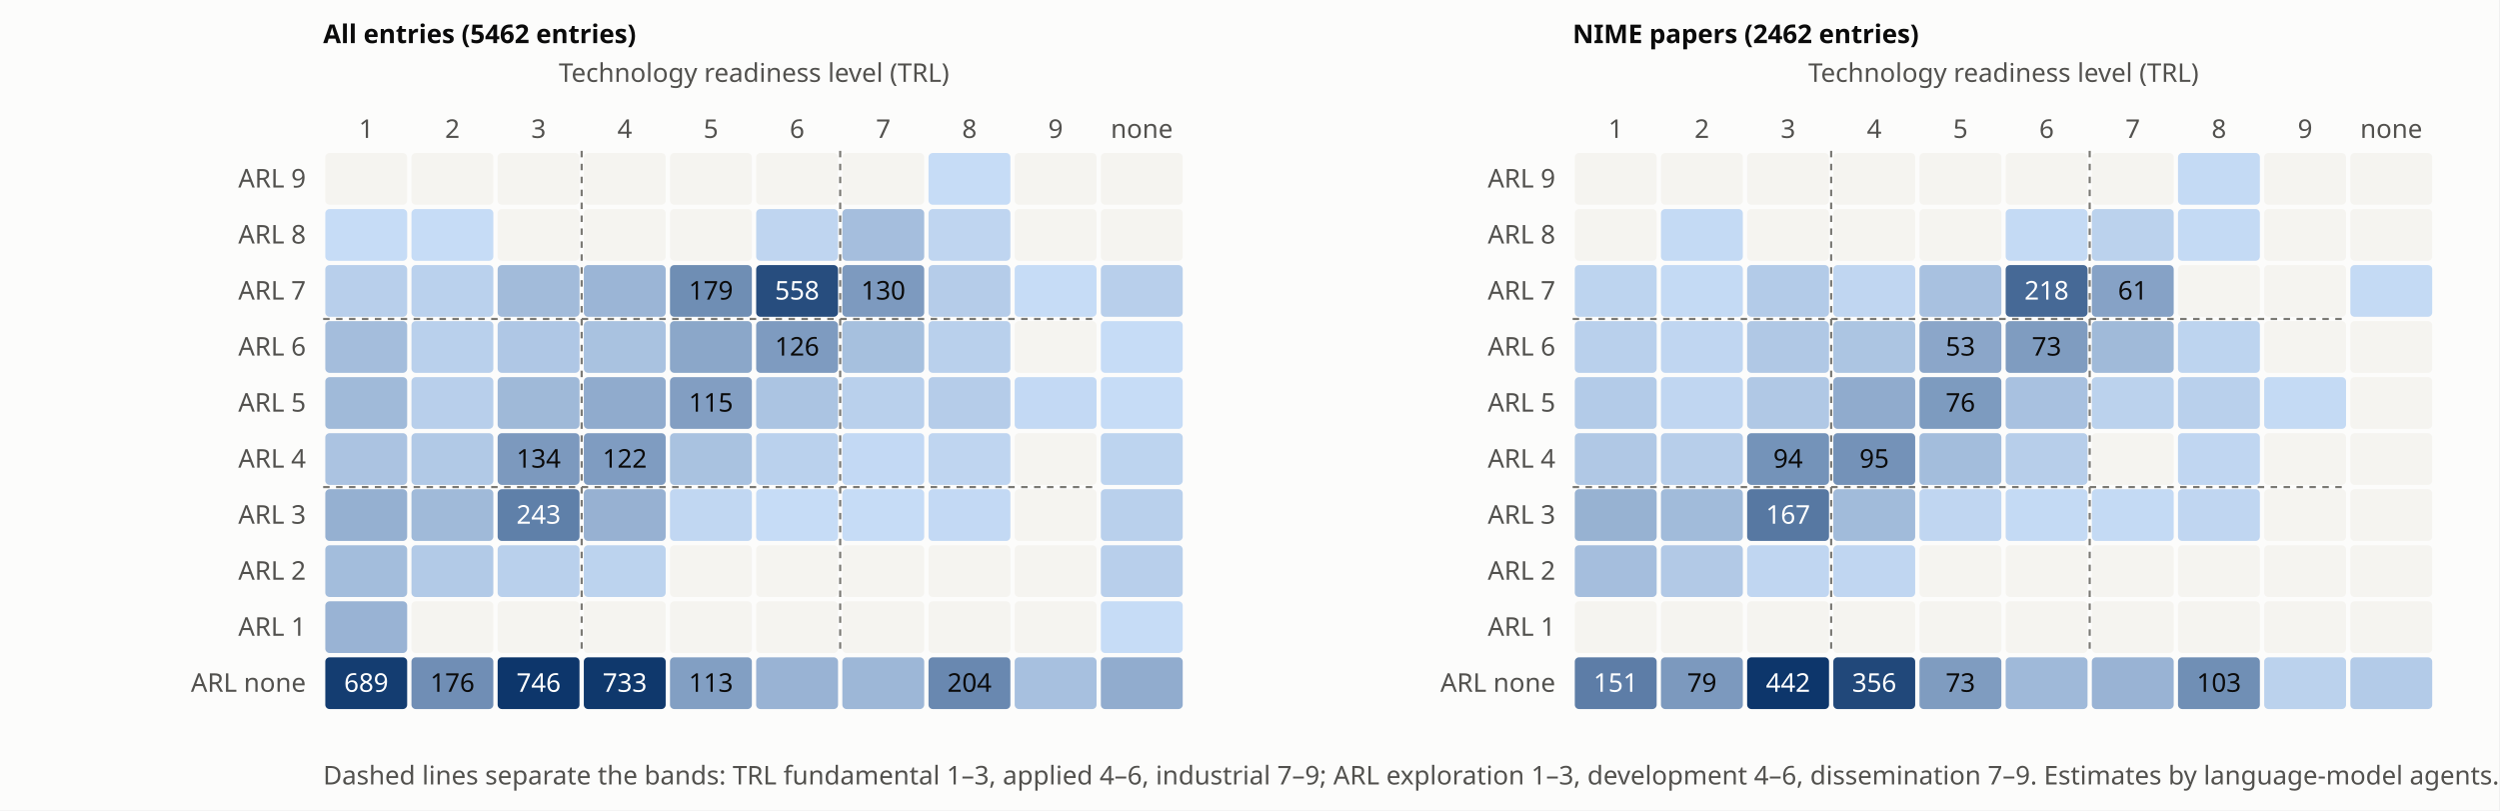
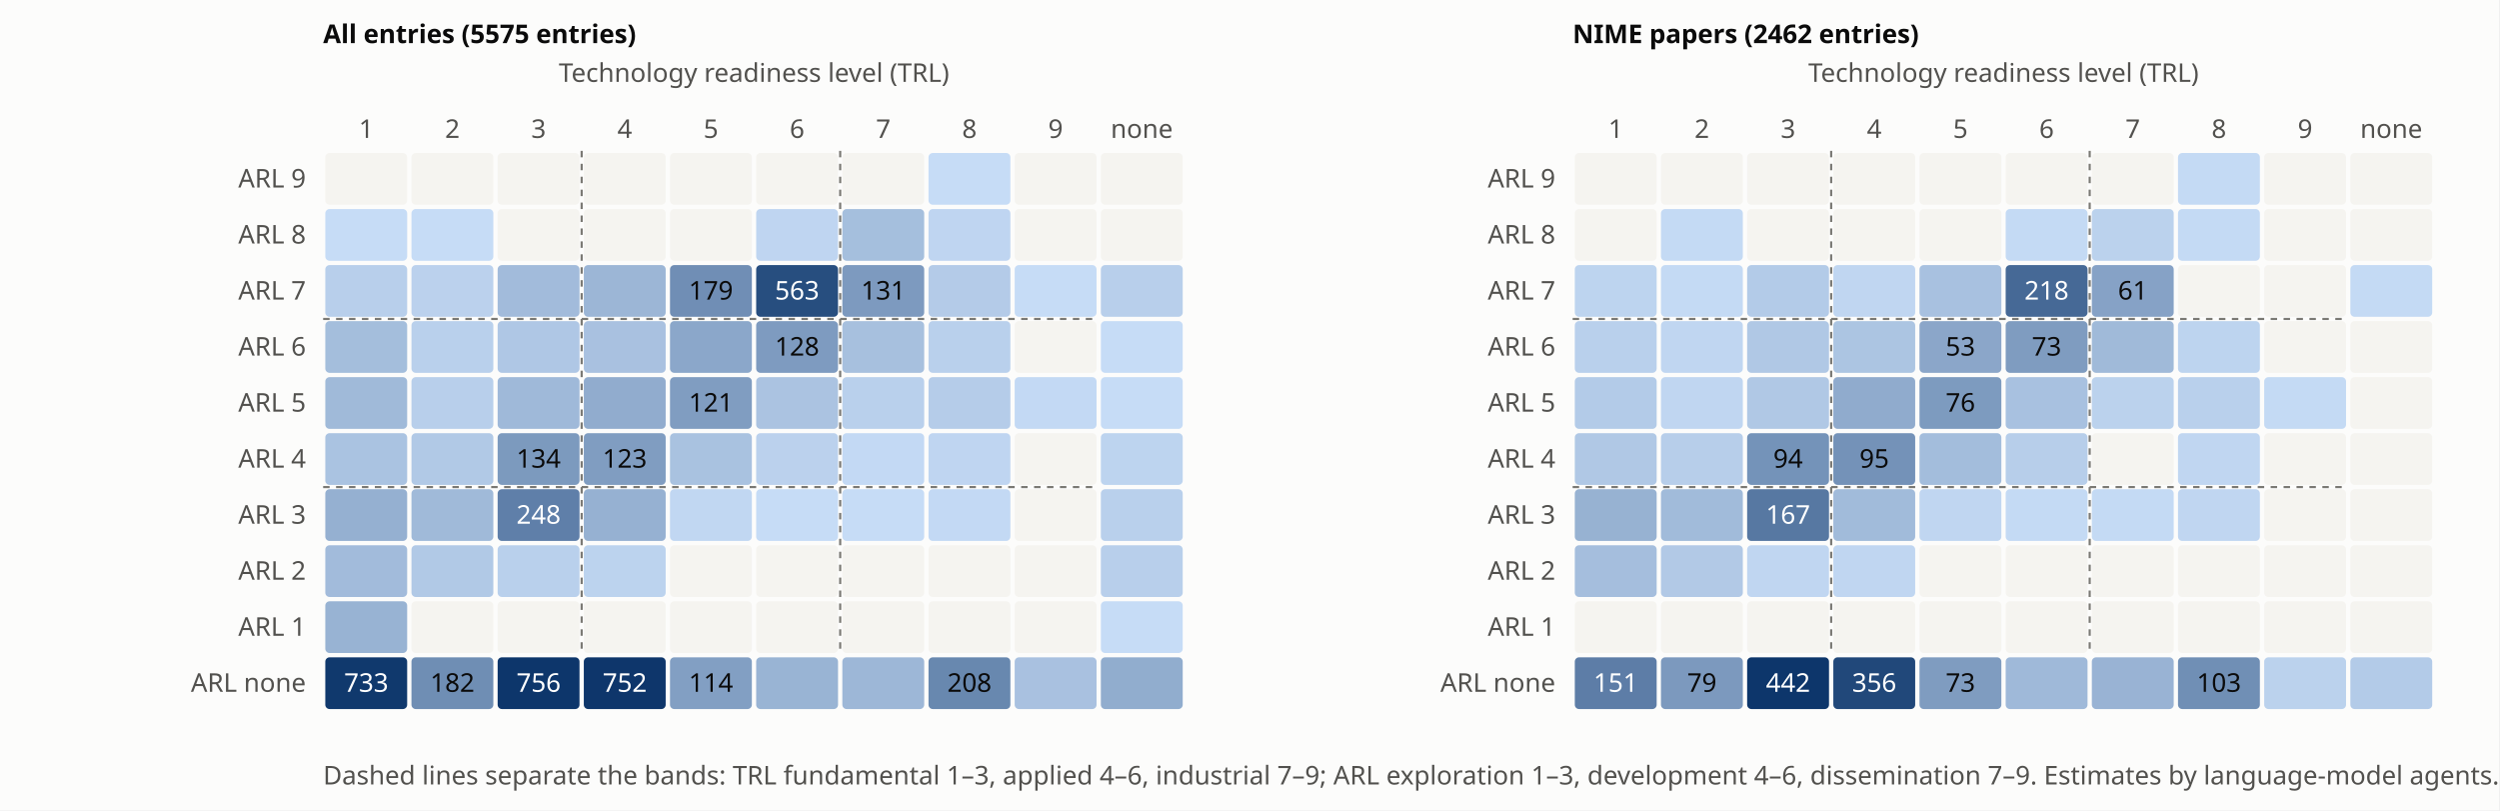
<svg xmlns="http://www.w3.org/2000/svg" width="1160" height="376" viewBox="0 0 1160 376" font-family="system-ui, sans-serif" font-size="12">
  <rect width="1160" height="376" fill="#fcfcfb" />
-   <text x="150" y="20" font-weight="600" fill="#0b0b0b">All entries (5462 entries)</text>
+   <text x="150" y="20" font-weight="600" fill="#0b0b0b">All entries (5575 entries)</text>
  <text x="350" y="38" text-anchor="middle" fill="#52514e">Technology readiness level (TRL)</text>
  <text x="170.0" y="64" text-anchor="middle" fill="#52514e">1</text>
  <text x="210.0" y="64" text-anchor="middle" fill="#52514e">2</text>
  <text x="250.0" y="64" text-anchor="middle" fill="#52514e">3</text>
  <text x="290.0" y="64" text-anchor="middle" fill="#52514e">4</text>
  <text x="330.0" y="64" text-anchor="middle" fill="#52514e">5</text>
  <text x="370.0" y="64" text-anchor="middle" fill="#52514e">6</text>
  <text x="410.0" y="64" text-anchor="middle" fill="#52514e">7</text>
  <text x="450.0" y="64" text-anchor="middle" fill="#52514e">8</text>
  <text x="490.0" y="64" text-anchor="middle" fill="#52514e">9</text>
  <text x="530.0" y="64" text-anchor="middle" fill="#52514e">none</text>
  <text x="142" y="87.0" text-anchor="end" fill="#52514e">ARL 9</text>
  <rect x="151" y="71" width="38" height="24" rx="2" fill="#f5f4f0" />
  <rect x="191" y="71" width="38" height="24" rx="2" fill="#f5f4f0" />
  <rect x="231" y="71" width="38" height="24" rx="2" fill="#f5f4f0" />
  <rect x="271" y="71" width="38" height="24" rx="2" fill="#f5f4f0" />
  <rect x="311" y="71" width="38" height="24" rx="2" fill="#f5f4f0" />
  <rect x="351" y="71" width="38" height="24" rx="2" fill="#f5f4f0" />
  <rect x="391" y="71" width="38" height="24" rx="2" fill="#f5f4f0" />
  <rect x="431" y="71" width="38" height="24" rx="2" fill="#c6dcf6" />
  <rect x="471" y="71" width="38" height="24" rx="2" fill="#f5f4f0" />
  <rect x="511" y="71" width="38" height="24" rx="2" fill="#f5f4f0" />
  <text x="142" y="113.0" text-anchor="end" fill="#52514e">ARL 8</text>
  <rect x="151" y="97" width="38" height="24" rx="2" fill="#c6dcf6" />
  <rect x="191" y="97" width="38" height="24" rx="2" fill="#c6dcf6" />
  <rect x="231" y="97" width="38" height="24" rx="2" fill="#f5f4f0" />
  <rect x="271" y="97" width="38" height="24" rx="2" fill="#f5f4f0" />
  <rect x="311" y="97" width="38" height="24" rx="2" fill="#f5f4f0" />
-   <rect x="351" y="97" width="38" height="24" rx="2" fill="#bfd5f0" />
-   <rect x="391" y="97" width="38" height="24" rx="2" fill="#a5bedd" />
-   <rect x="431" y="97" width="38" height="24" rx="2" fill="#bfd5f0" />
+   <rect x="351" y="97" width="38" height="24" rx="2" fill="#bfd5f1" />
+   <rect x="391" y="97" width="38" height="24" rx="2" fill="#a5bfdd" />
+   <rect x="431" y="97" width="38" height="24" rx="2" fill="#bfd5f1" />
  <rect x="471" y="97" width="38" height="24" rx="2" fill="#f5f4f0" />
  <rect x="511" y="97" width="38" height="24" rx="2" fill="#f5f4f0" />
  <text x="142" y="139.0" text-anchor="end" fill="#52514e">ARL 7</text>
  <rect x="151" y="123" width="38" height="24" rx="2" fill="#b8cfeb" />
-   <rect x="191" y="123" width="38" height="24" rx="2" fill="#bad1ed" />
-   <rect x="231" y="123" width="38" height="24" rx="2" fill="#a2bbda" />
-   <rect x="271" y="123" width="38" height="24" rx="2" fill="#9bb5d6" />
-   <rect x="311" y="123" width="38" height="24" rx="2" fill="#6f8eb4" />
+   <rect x="191" y="123" width="38" height="24" rx="2" fill="#bbd1ed" />
+   <rect x="231" y="123" width="38" height="24" rx="2" fill="#a2bbdb" />
+   <rect x="271" y="123" width="38" height="24" rx="2" fill="#9cb6d6" />
+   <rect x="311" y="123" width="38" height="24" rx="2" fill="#708eb5" />
  <text x="330.0" y="139.0" text-anchor="middle" fill="#0b0b0b">179</text>
-   <rect x="351" y="123" width="38" height="24" rx="2" fill="#274d7e" />
-   <text x="370.0" y="139.0" text-anchor="middle" fill="#ffffff">558</text>
+   <rect x="351" y="123" width="38" height="24" rx="2" fill="#274e7f" />
+   <text x="370.0" y="139.0" text-anchor="middle" fill="#ffffff">563</text>
  <rect x="391" y="123" width="38" height="24" rx="2" fill="#7d9abf" />
-   <text x="410.0" y="139.0" text-anchor="middle" fill="#0b0b0b">130</text>
-   <rect x="431" y="123" width="38" height="24" rx="2" fill="#b5cce9" />
+   <text x="410.0" y="139.0" text-anchor="middle" fill="#0b0b0b">131</text>
+   <rect x="431" y="123" width="38" height="24" rx="2" fill="#b4cbe8" />
  <rect x="471" y="123" width="38" height="24" rx="2" fill="#c6dcf6" />
  <rect x="511" y="123" width="38" height="24" rx="2" fill="#b8cfeb" />
  <text x="142" y="165.0" text-anchor="end" fill="#52514e">ARL 6</text>
-   <rect x="151" y="149" width="38" height="24" rx="2" fill="#a4bddc" />
+   <rect x="151" y="149" width="38" height="24" rx="2" fill="#a4bedc" />
  <rect x="191" y="149" width="38" height="24" rx="2" fill="#b9d0ec" />
  <rect x="231" y="149" width="38" height="24" rx="2" fill="#afc7e5" />
-   <rect x="271" y="149" width="38" height="24" rx="2" fill="#a9c2e0" />
-   <rect x="311" y="149" width="38" height="24" rx="2" fill="#8ba7c9" />
+   <rect x="271" y="149" width="38" height="24" rx="2" fill="#a9c1e0" />
+   <rect x="311" y="149" width="38" height="24" rx="2" fill="#8ba7ca" />
  <rect x="351" y="149" width="38" height="24" rx="2" fill="#7e9bc0" />
-   <text x="370.0" y="165.0" text-anchor="middle" fill="#0b0b0b">126</text>
-   <rect x="391" y="149" width="38" height="24" rx="2" fill="#a6c0de" />
+   <text x="370.0" y="165.0" text-anchor="middle" fill="#0b0b0b">128</text>
+   <rect x="391" y="149" width="38" height="24" rx="2" fill="#a7c0de" />
  <rect x="431" y="149" width="38" height="24" rx="2" fill="#b9d0ec" />
  <rect x="471" y="149" width="38" height="24" rx="2" fill="#f5f4f0" />
  <rect x="511" y="149" width="38" height="24" rx="2" fill="#c6dcf6" />
  <text x="142" y="191.0" text-anchor="end" fill="#52514e">ARL 5</text>
  <rect x="151" y="175" width="38" height="24" rx="2" fill="#a0bad9" />
  <rect x="191" y="175" width="38" height="24" rx="2" fill="#b8cfeb" />
-   <rect x="231" y="175" width="38" height="24" rx="2" fill="#9fb9d8" />
-   <rect x="271" y="175" width="38" height="24" rx="2" fill="#90abcd" />
-   <rect x="311" y="175" width="38" height="24" rx="2" fill="#829ec2" />
-   <text x="330.0" y="191.0" text-anchor="middle" fill="#0b0b0b">115</text>
-   <rect x="351" y="175" width="38" height="24" rx="2" fill="#abc4e2" />
+   <rect x="231" y="175" width="38" height="24" rx="2" fill="#9fb9d9" />
+   <rect x="271" y="175" width="38" height="24" rx="2" fill="#91acce" />
+   <rect x="311" y="175" width="38" height="24" rx="2" fill="#809dc1" />
+   <text x="330.0" y="191.0" text-anchor="middle" fill="#0b0b0b">121</text>
+   <rect x="351" y="175" width="38" height="24" rx="2" fill="#abc3e1" />
  <rect x="391" y="175" width="38" height="24" rx="2" fill="#b9d0ec" />
  <rect x="431" y="175" width="38" height="24" rx="2" fill="#b5cce9" />
  <rect x="471" y="175" width="38" height="24" rx="2" fill="#c3d9f4" />
  <rect x="511" y="175" width="38" height="24" rx="2" fill="#c6dcf6" />
  <text x="142" y="217.0" text-anchor="end" fill="#52514e">ARL 4</text>
-   <rect x="151" y="201" width="38" height="24" rx="2" fill="#abc3e1" />
+   <rect x="151" y="201" width="38" height="24" rx="2" fill="#aac3e1" />
  <rect x="191" y="201" width="38" height="24" rx="2" fill="#b1c9e6" />
-   <rect x="231" y="201" width="38" height="24" rx="2" fill="#7c99be" />
+   <rect x="231" y="201" width="38" height="24" rx="2" fill="#7c9abe" />
  <text x="250.0" y="217.0" text-anchor="middle" fill="#0b0b0b">134</text>
-   <rect x="271" y="201" width="38" height="24" rx="2" fill="#7f9cc1" />
-   <text x="290.0" y="217.0" text-anchor="middle" fill="#0b0b0b">122</text>
+   <rect x="271" y="201" width="38" height="24" rx="2" fill="#809dc1" />
+   <text x="290.0" y="217.0" text-anchor="middle" fill="#0b0b0b">123</text>
  <rect x="311" y="201" width="38" height="24" rx="2" fill="#a9c2e0" />
-   <rect x="351" y="201" width="38" height="24" rx="2" fill="#bad1ed" />
+   <rect x="351" y="201" width="38" height="24" rx="2" fill="#bbd1ed" />
  <rect x="391" y="201" width="38" height="24" rx="2" fill="#c3d9f4" />
-   <rect x="431" y="201" width="38" height="24" rx="2" fill="#bfd5f0" />
+   <rect x="431" y="201" width="38" height="24" rx="2" fill="#bfd5f1" />
  <rect x="471" y="201" width="38" height="24" rx="2" fill="#f5f4f0" />
  <rect x="511" y="201" width="38" height="24" rx="2" fill="#bdd4ef" />
  <text x="142" y="243.0" text-anchor="end" fill="#52514e">ARL 3</text>
  <rect x="151" y="227" width="38" height="24" rx="2" fill="#95b0d1" />
  <rect x="191" y="227" width="38" height="24" rx="2" fill="#a0bad9" />
-   <rect x="231" y="227" width="38" height="24" rx="2" fill="#5f80a9" />
-   <text x="250.0" y="243.0" text-anchor="middle" fill="#ffffff">243</text>
-   <rect x="271" y="227" width="38" height="24" rx="2" fill="#97b1d2" />
+   <rect x="231" y="227" width="38" height="24" rx="2" fill="#5f7fa9" />
+   <text x="250.0" y="243.0" text-anchor="middle" fill="#ffffff">248</text>
+   <rect x="271" y="227" width="38" height="24" rx="2" fill="#96b1d2" />
  <rect x="311" y="227" width="38" height="24" rx="2" fill="#c1d7f2" />
  <rect x="351" y="227" width="38" height="24" rx="2" fill="#c6dcf6" />
  <rect x="391" y="227" width="38" height="24" rx="2" fill="#c6dcf6" />
  <rect x="431" y="227" width="38" height="24" rx="2" fill="#c3d9f4" />
  <rect x="471" y="227" width="38" height="24" rx="2" fill="#f5f4f0" />
  <rect x="511" y="227" width="38" height="24" rx="2" fill="#b9d0ec" />
  <text x="142" y="269.0" text-anchor="end" fill="#52514e">ARL 2</text>
-   <rect x="151" y="253" width="38" height="24" rx="2" fill="#a3bddc" />
-   <rect x="191" y="253" width="38" height="24" rx="2" fill="#b2cae7" />
+   <rect x="151" y="253" width="38" height="24" rx="2" fill="#a2bbdb" />
+   <rect x="191" y="253" width="38" height="24" rx="2" fill="#b1c9e6" />
  <rect x="231" y="253" width="38" height="24" rx="2" fill="#b9d0ec" />
  <rect x="271" y="253" width="38" height="24" rx="2" fill="#bcd3ee" />
  <rect x="311" y="253" width="38" height="24" rx="2" fill="#f5f4f0" />
  <rect x="351" y="253" width="38" height="24" rx="2" fill="#f5f4f0" />
  <rect x="391" y="253" width="38" height="24" rx="2" fill="#f5f4f0" />
  <rect x="431" y="253" width="38" height="24" rx="2" fill="#f5f4f0" />
  <rect x="471" y="253" width="38" height="24" rx="2" fill="#f5f4f0" />
  <rect x="511" y="253" width="38" height="24" rx="2" fill="#b8cfeb" />
  <text x="142" y="295.0" text-anchor="end" fill="#52514e">ARL 1</text>
-   <rect x="151" y="279" width="38" height="24" rx="2" fill="#99b3d4" />
+   <rect x="151" y="279" width="38" height="24" rx="2" fill="#98b3d3" />
  <rect x="191" y="279" width="38" height="24" rx="2" fill="#f5f4f0" />
  <rect x="231" y="279" width="38" height="24" rx="2" fill="#f5f4f0" />
  <rect x="271" y="279" width="38" height="24" rx="2" fill="#f5f4f0" />
  <rect x="311" y="279" width="38" height="24" rx="2" fill="#f5f4f0" />
  <rect x="351" y="279" width="38" height="24" rx="2" fill="#f5f4f0" />
  <rect x="391" y="279" width="38" height="24" rx="2" fill="#f5f4f0" />
  <rect x="431" y="279" width="38" height="24" rx="2" fill="#f5f4f0" />
  <rect x="471" y="279" width="38" height="24" rx="2" fill="#f5f4f0" />
  <rect x="511" y="279" width="38" height="24" rx="2" fill="#c6dcf6" />
  <text x="142" y="321.0" text-anchor="end" fill="#52514e">ARL none</text>
-   <rect x="151" y="305" width="38" height="24" rx="2" fill="#143d71" />
-   <text x="170.0" y="321.0" text-anchor="middle" fill="#ffffff">689</text>
-   <rect x="191" y="305" width="38" height="24" rx="2" fill="#708eb5" />
-   <text x="210.0" y="321.0" text-anchor="middle" fill="#0b0b0b">176</text>
+   <rect x="151" y="305" width="38" height="24" rx="2" fill="#10396d" />
+   <text x="170.0" y="321.0" text-anchor="middle" fill="#ffffff">733</text>
+   <rect x="191" y="305" width="38" height="24" rx="2" fill="#6f8eb4" />
+   <text x="210.0" y="321.0" text-anchor="middle" fill="#0b0b0b">182</text>
  <rect x="231" y="305" width="38" height="24" rx="2" fill="#0d366b" />
-   <text x="250.0" y="321.0" text-anchor="middle" fill="#ffffff">746</text>
-   <rect x="271" y="305" width="38" height="24" rx="2" fill="#0f386c" />
-   <text x="290.0" y="321.0" text-anchor="middle" fill="#ffffff">733</text>
+   <text x="250.0" y="321.0" text-anchor="middle" fill="#ffffff">756</text>
+   <rect x="271" y="305" width="38" height="24" rx="2" fill="#0e366b" />
+   <text x="290.0" y="321.0" text-anchor="middle" fill="#ffffff">752</text>
  <rect x="311" y="305" width="38" height="24" rx="2" fill="#829fc3" />
-   <text x="330.0" y="321.0" text-anchor="middle" fill="#0b0b0b">113</text>
-   <rect x="351" y="305" width="38" height="24" rx="2" fill="#99b3d4" />
+   <text x="330.0" y="321.0" text-anchor="middle" fill="#0b0b0b">114</text>
+   <rect x="351" y="305" width="38" height="24" rx="2" fill="#99b4d4" />
  <rect x="391" y="305" width="38" height="24" rx="2" fill="#9db7d7" />
-   <rect x="431" y="305" width="38" height="24" rx="2" fill="#6988b0" />
-   <text x="450.0" y="321.0" text-anchor="middle" fill="#0b0b0b">204</text>
-   <rect x="471" y="305" width="38" height="24" rx="2" fill="#a7c0df" />
-   <rect x="511" y="305" width="38" height="24" rx="2" fill="#91acce" />
+   <rect x="431" y="305" width="38" height="24" rx="2" fill="#6888af" />
+   <text x="450.0" y="321.0" text-anchor="middle" fill="#0b0b0b">208</text>
+   <rect x="471" y="305" width="38" height="24" rx="2" fill="#a9c1e0" />
+   <rect x="511" y="305" width="38" height="24" rx="2" fill="#91adce" />
  <line x1="270" x2="270" y1="70" y2="304" stroke="#7a7974" stroke-dasharray="3 3" />
  <line x1="150" x2="510" y1="226" y2="226" stroke="#7a7974" stroke-dasharray="3 3" />
  <line x1="390" x2="390" y1="70" y2="304" stroke="#7a7974" stroke-dasharray="3 3" />
  <line x1="150" x2="510" y1="148" y2="148" stroke="#7a7974" stroke-dasharray="3 3" />
  <text x="730" y="20" font-weight="600" fill="#0b0b0b">NIME papers (2462 entries)</text>
  <text x="930" y="38" text-anchor="middle" fill="#52514e">Technology readiness level (TRL)</text>
  <text x="750.0" y="64" text-anchor="middle" fill="#52514e">1</text>
  <text x="790.0" y="64" text-anchor="middle" fill="#52514e">2</text>
  <text x="830.0" y="64" text-anchor="middle" fill="#52514e">3</text>
  <text x="870.0" y="64" text-anchor="middle" fill="#52514e">4</text>
  <text x="910.0" y="64" text-anchor="middle" fill="#52514e">5</text>
  <text x="950.0" y="64" text-anchor="middle" fill="#52514e">6</text>
  <text x="990.0" y="64" text-anchor="middle" fill="#52514e">7</text>
  <text x="1030.0" y="64" text-anchor="middle" fill="#52514e">8</text>
  <text x="1070.0" y="64" text-anchor="middle" fill="#52514e">9</text>
  <text x="1110.0" y="64" text-anchor="middle" fill="#52514e">none</text>
  <text x="722" y="87.0" text-anchor="end" fill="#52514e">ARL 9</text>
  <rect x="731" y="71" width="38" height="24" rx="2" fill="#f5f4f0" />
  <rect x="771" y="71" width="38" height="24" rx="2" fill="#f5f4f0" />
  <rect x="811" y="71" width="38" height="24" rx="2" fill="#f5f4f0" />
  <rect x="851" y="71" width="38" height="24" rx="2" fill="#f5f4f0" />
  <rect x="891" y="71" width="38" height="24" rx="2" fill="#f5f4f0" />
  <rect x="931" y="71" width="38" height="24" rx="2" fill="#f5f4f0" />
  <rect x="971" y="71" width="38" height="24" rx="2" fill="#f5f4f0" />
  <rect x="1011" y="71" width="38" height="24" rx="2" fill="#c4daf4" />
  <rect x="1051" y="71" width="38" height="24" rx="2" fill="#f5f4f0" />
  <rect x="1091" y="71" width="38" height="24" rx="2" fill="#f5f4f0" />
  <text x="722" y="113.0" text-anchor="end" fill="#52514e">ARL 8</text>
  <rect x="731" y="97" width="38" height="24" rx="2" fill="#f5f4f0" />
  <rect x="771" y="97" width="38" height="24" rx="2" fill="#c4daf4" />
  <rect x="811" y="97" width="38" height="24" rx="2" fill="#f5f4f0" />
  <rect x="851" y="97" width="38" height="24" rx="2" fill="#f5f4f0" />
  <rect x="891" y="97" width="38" height="24" rx="2" fill="#f5f4f0" />
  <rect x="931" y="97" width="38" height="24" rx="2" fill="#c4daf4" />
  <rect x="971" y="97" width="38" height="24" rx="2" fill="#bbd2ed" />
  <rect x="1011" y="97" width="38" height="24" rx="2" fill="#c4daf4" />
  <rect x="1051" y="97" width="38" height="24" rx="2" fill="#f5f4f0" />
  <rect x="1091" y="97" width="38" height="24" rx="2" fill="#f5f4f0" />
  <text x="722" y="139.0" text-anchor="end" fill="#52514e">ARL 7</text>
  <rect x="731" y="123" width="38" height="24" rx="2" fill="#bdd4ef" />
  <rect x="771" y="123" width="38" height="24" rx="2" fill="#c4daf4" />
  <rect x="811" y="123" width="38" height="24" rx="2" fill="#b3cbe8" />
  <rect x="851" y="123" width="38" height="24" rx="2" fill="#c0d6f1" />
  <rect x="891" y="123" width="38" height="24" rx="2" fill="#a8c1e0" />
  <rect x="931" y="123" width="38" height="24" rx="2" fill="#466996" />
  <text x="950.0" y="139.0" text-anchor="middle" fill="#ffffff">218</text>
  <rect x="971" y="123" width="38" height="24" rx="2" fill="#86a2c6" />
  <text x="990.0" y="139.0" text-anchor="middle" fill="#0b0b0b">61</text>
  <rect x="1011" y="123" width="38" height="24" rx="2" fill="#f5f4f0" />
  <rect x="1051" y="123" width="38" height="24" rx="2" fill="#f5f4f0" />
  <rect x="1091" y="123" width="38" height="24" rx="2" fill="#c4daf4" />
  <text x="722" y="165.0" text-anchor="end" fill="#52514e">ARL 6</text>
  <rect x="731" y="149" width="38" height="24" rx="2" fill="#b9d0ec" />
  <rect x="771" y="149" width="38" height="24" rx="2" fill="#c0d6f1" />
  <rect x="811" y="149" width="38" height="24" rx="2" fill="#b0c8e5" />
  <rect x="851" y="149" width="38" height="24" rx="2" fill="#acc5e2" />
  <rect x="891" y="149" width="38" height="24" rx="2" fill="#8ba6c9" />
  <text x="910.0" y="165.0" text-anchor="middle" fill="#0b0b0b">53</text>
  <rect x="931" y="149" width="38" height="24" rx="2" fill="#7f9cc0" />
  <text x="950.0" y="165.0" text-anchor="middle" fill="#0b0b0b">73</text>
  <rect x="971" y="149" width="38" height="24" rx="2" fill="#a0bad9" />
  <rect x="1011" y="149" width="38" height="24" rx="2" fill="#bdd4ef" />
  <rect x="1051" y="149" width="38" height="24" rx="2" fill="#f5f4f0" />
  <rect x="1091" y="149" width="38" height="24" rx="2" fill="#f5f4f0" />
  <text x="722" y="191.0" text-anchor="end" fill="#52514e">ARL 5</text>
  <rect x="731" y="175" width="38" height="24" rx="2" fill="#b3cbe8" />
  <rect x="771" y="175" width="38" height="24" rx="2" fill="#c0d6f1" />
  <rect x="811" y="175" width="38" height="24" rx="2" fill="#b0c8e5" />
  <rect x="851" y="175" width="38" height="24" rx="2" fill="#90abcd" />
  <rect x="891" y="175" width="38" height="24" rx="2" fill="#7d9bbf" />
  <text x="910.0" y="191.0" text-anchor="middle" fill="#0b0b0b">76</text>
  <rect x="931" y="175" width="38" height="24" rx="2" fill="#a8c1e0" />
  <rect x="971" y="175" width="38" height="24" rx="2" fill="#bbd2ed" />
  <rect x="1011" y="175" width="38" height="24" rx="2" fill="#b9d0ec" />
  <rect x="1051" y="175" width="38" height="24" rx="2" fill="#c4daf4" />
  <rect x="1091" y="175" width="38" height="24" rx="2" fill="#f5f4f0" />
  <text x="722" y="217.0" text-anchor="end" fill="#52514e">ARL 4</text>
  <rect x="731" y="201" width="38" height="24" rx="2" fill="#b0c8e5" />
  <rect x="771" y="201" width="38" height="24" rx="2" fill="#b7ceea" />
  <rect x="811" y="201" width="38" height="24" rx="2" fill="#7493b9" />
  <text x="830.0" y="217.0" text-anchor="middle" fill="#0b0b0b">94</text>
  <rect x="851" y="201" width="38" height="24" rx="2" fill="#7492b8" />
  <text x="870.0" y="217.0" text-anchor="middle" fill="#0b0b0b">95</text>
  <rect x="891" y="201" width="38" height="24" rx="2" fill="#a3bddc" />
  <rect x="931" y="201" width="38" height="24" rx="2" fill="#b7ceea" />
  <rect x="971" y="201" width="38" height="24" rx="2" fill="#f5f4f0" />
  <rect x="1011" y="201" width="38" height="24" rx="2" fill="#c0d6f1" />
  <rect x="1051" y="201" width="38" height="24" rx="2" fill="#f5f4f0" />
  <rect x="1091" y="201" width="38" height="24" rx="2" fill="#f5f4f0" />
  <text x="722" y="243.0" text-anchor="end" fill="#52514e">ARL 3</text>
  <rect x="731" y="227" width="38" height="24" rx="2" fill="#97b2d2" />
  <rect x="771" y="227" width="38" height="24" rx="2" fill="#a1bbda" />
  <rect x="811" y="227" width="38" height="24" rx="2" fill="#5778a2" />
  <text x="830.0" y="243.0" text-anchor="middle" fill="#ffffff">167</text>
  <rect x="851" y="227" width="38" height="24" rx="2" fill="#a1bbda" />
  <rect x="891" y="227" width="38" height="24" rx="2" fill="#c0d6f1" />
  <rect x="931" y="227" width="38" height="24" rx="2" fill="#c4daf4" />
  <rect x="971" y="227" width="38" height="24" rx="2" fill="#c4daf4" />
  <rect x="1011" y="227" width="38" height="24" rx="2" fill="#c0d6f1" />
  <rect x="1051" y="227" width="38" height="24" rx="2" fill="#f5f4f0" />
  <rect x="1091" y="227" width="38" height="24" rx="2" fill="#f5f4f0" />
  <text x="722" y="269.0" text-anchor="end" fill="#52514e">ARL 2</text>
  <rect x="731" y="253" width="38" height="24" rx="2" fill="#a5bedd" />
  <rect x="771" y="253" width="38" height="24" rx="2" fill="#b2c9e6" />
  <rect x="811" y="253" width="38" height="24" rx="2" fill="#c0d6f1" />
  <rect x="851" y="253" width="38" height="24" rx="2" fill="#c0d6f1" />
  <rect x="891" y="253" width="38" height="24" rx="2" fill="#f5f4f0" />
  <rect x="931" y="253" width="38" height="24" rx="2" fill="#f5f4f0" />
  <rect x="971" y="253" width="38" height="24" rx="2" fill="#f5f4f0" />
  <rect x="1011" y="253" width="38" height="24" rx="2" fill="#f5f4f0" />
  <rect x="1051" y="253" width="38" height="24" rx="2" fill="#f5f4f0" />
  <rect x="1091" y="253" width="38" height="24" rx="2" fill="#f5f4f0" />
  <text x="722" y="295.0" text-anchor="end" fill="#52514e">ARL 1</text>
  <rect x="731" y="279" width="38" height="24" rx="2" fill="#f5f4f0" />
  <rect x="771" y="279" width="38" height="24" rx="2" fill="#f5f4f0" />
  <rect x="811" y="279" width="38" height="24" rx="2" fill="#f5f4f0" />
  <rect x="851" y="279" width="38" height="24" rx="2" fill="#f5f4f0" />
  <rect x="891" y="279" width="38" height="24" rx="2" fill="#f5f4f0" />
  <rect x="931" y="279" width="38" height="24" rx="2" fill="#f5f4f0" />
  <rect x="971" y="279" width="38" height="24" rx="2" fill="#f5f4f0" />
  <rect x="1011" y="279" width="38" height="24" rx="2" fill="#f5f4f0" />
  <rect x="1051" y="279" width="38" height="24" rx="2" fill="#f5f4f0" />
  <rect x="1091" y="279" width="38" height="24" rx="2" fill="#f5f4f0" />
  <text x="722" y="321.0" text-anchor="end" fill="#52514e">ARL none</text>
  <rect x="731" y="305" width="38" height="24" rx="2" fill="#5d7da7" />
  <text x="750.0" y="321.0" text-anchor="middle" fill="#ffffff">151</text>
  <rect x="771" y="305" width="38" height="24" rx="2" fill="#7c99be" />
  <text x="790.0" y="321.0" text-anchor="middle" fill="#0b0b0b">79</text>
  <rect x="811" y="305" width="38" height="24" rx="2" fill="#0d366b" />
  <text x="830.0" y="321.0" text-anchor="middle" fill="#ffffff">442</text>
  <rect x="851" y="305" width="38" height="24" rx="2" fill="#21487a" />
  <text x="870.0" y="321.0" text-anchor="middle" fill="#ffffff">356</text>
  <rect x="891" y="305" width="38" height="24" rx="2" fill="#7f9cc0" />
  <text x="910.0" y="321.0" text-anchor="middle" fill="#0b0b0b">73</text>
  <rect x="931" y="305" width="38" height="24" rx="2" fill="#9fb9d9" />
  <rect x="971" y="305" width="38" height="24" rx="2" fill="#99b3d4" />
  <rect x="1011" y="305" width="38" height="24" rx="2" fill="#708fb5" />
  <text x="1030.0" y="321.0" text-anchor="middle" fill="#0b0b0b">103</text>
  <rect x="1051" y="305" width="38" height="24" rx="2" fill="#bbd2ed" />
  <rect x="1091" y="305" width="38" height="24" rx="2" fill="#b3cbe8" />
  <line x1="850" x2="850" y1="70" y2="304" stroke="#7a7974" stroke-dasharray="3 3" />
  <line x1="730" x2="1090" y1="226" y2="226" stroke="#7a7974" stroke-dasharray="3 3" />
  <line x1="970" x2="970" y1="70" y2="304" stroke="#7a7974" stroke-dasharray="3 3" />
  <line x1="730" x2="1090" y1="148" y2="148" stroke="#7a7974" stroke-dasharray="3 3" />
  <text x="150" y="364" fill="#52514e">Dashed lines separate the bands: TRL fundamental 1–3, applied 4–6, industrial 7–9; ARL exploration 1–3, development 4–6, dissemination 7–9. Estimates by language-model agents.</text>
</svg>
